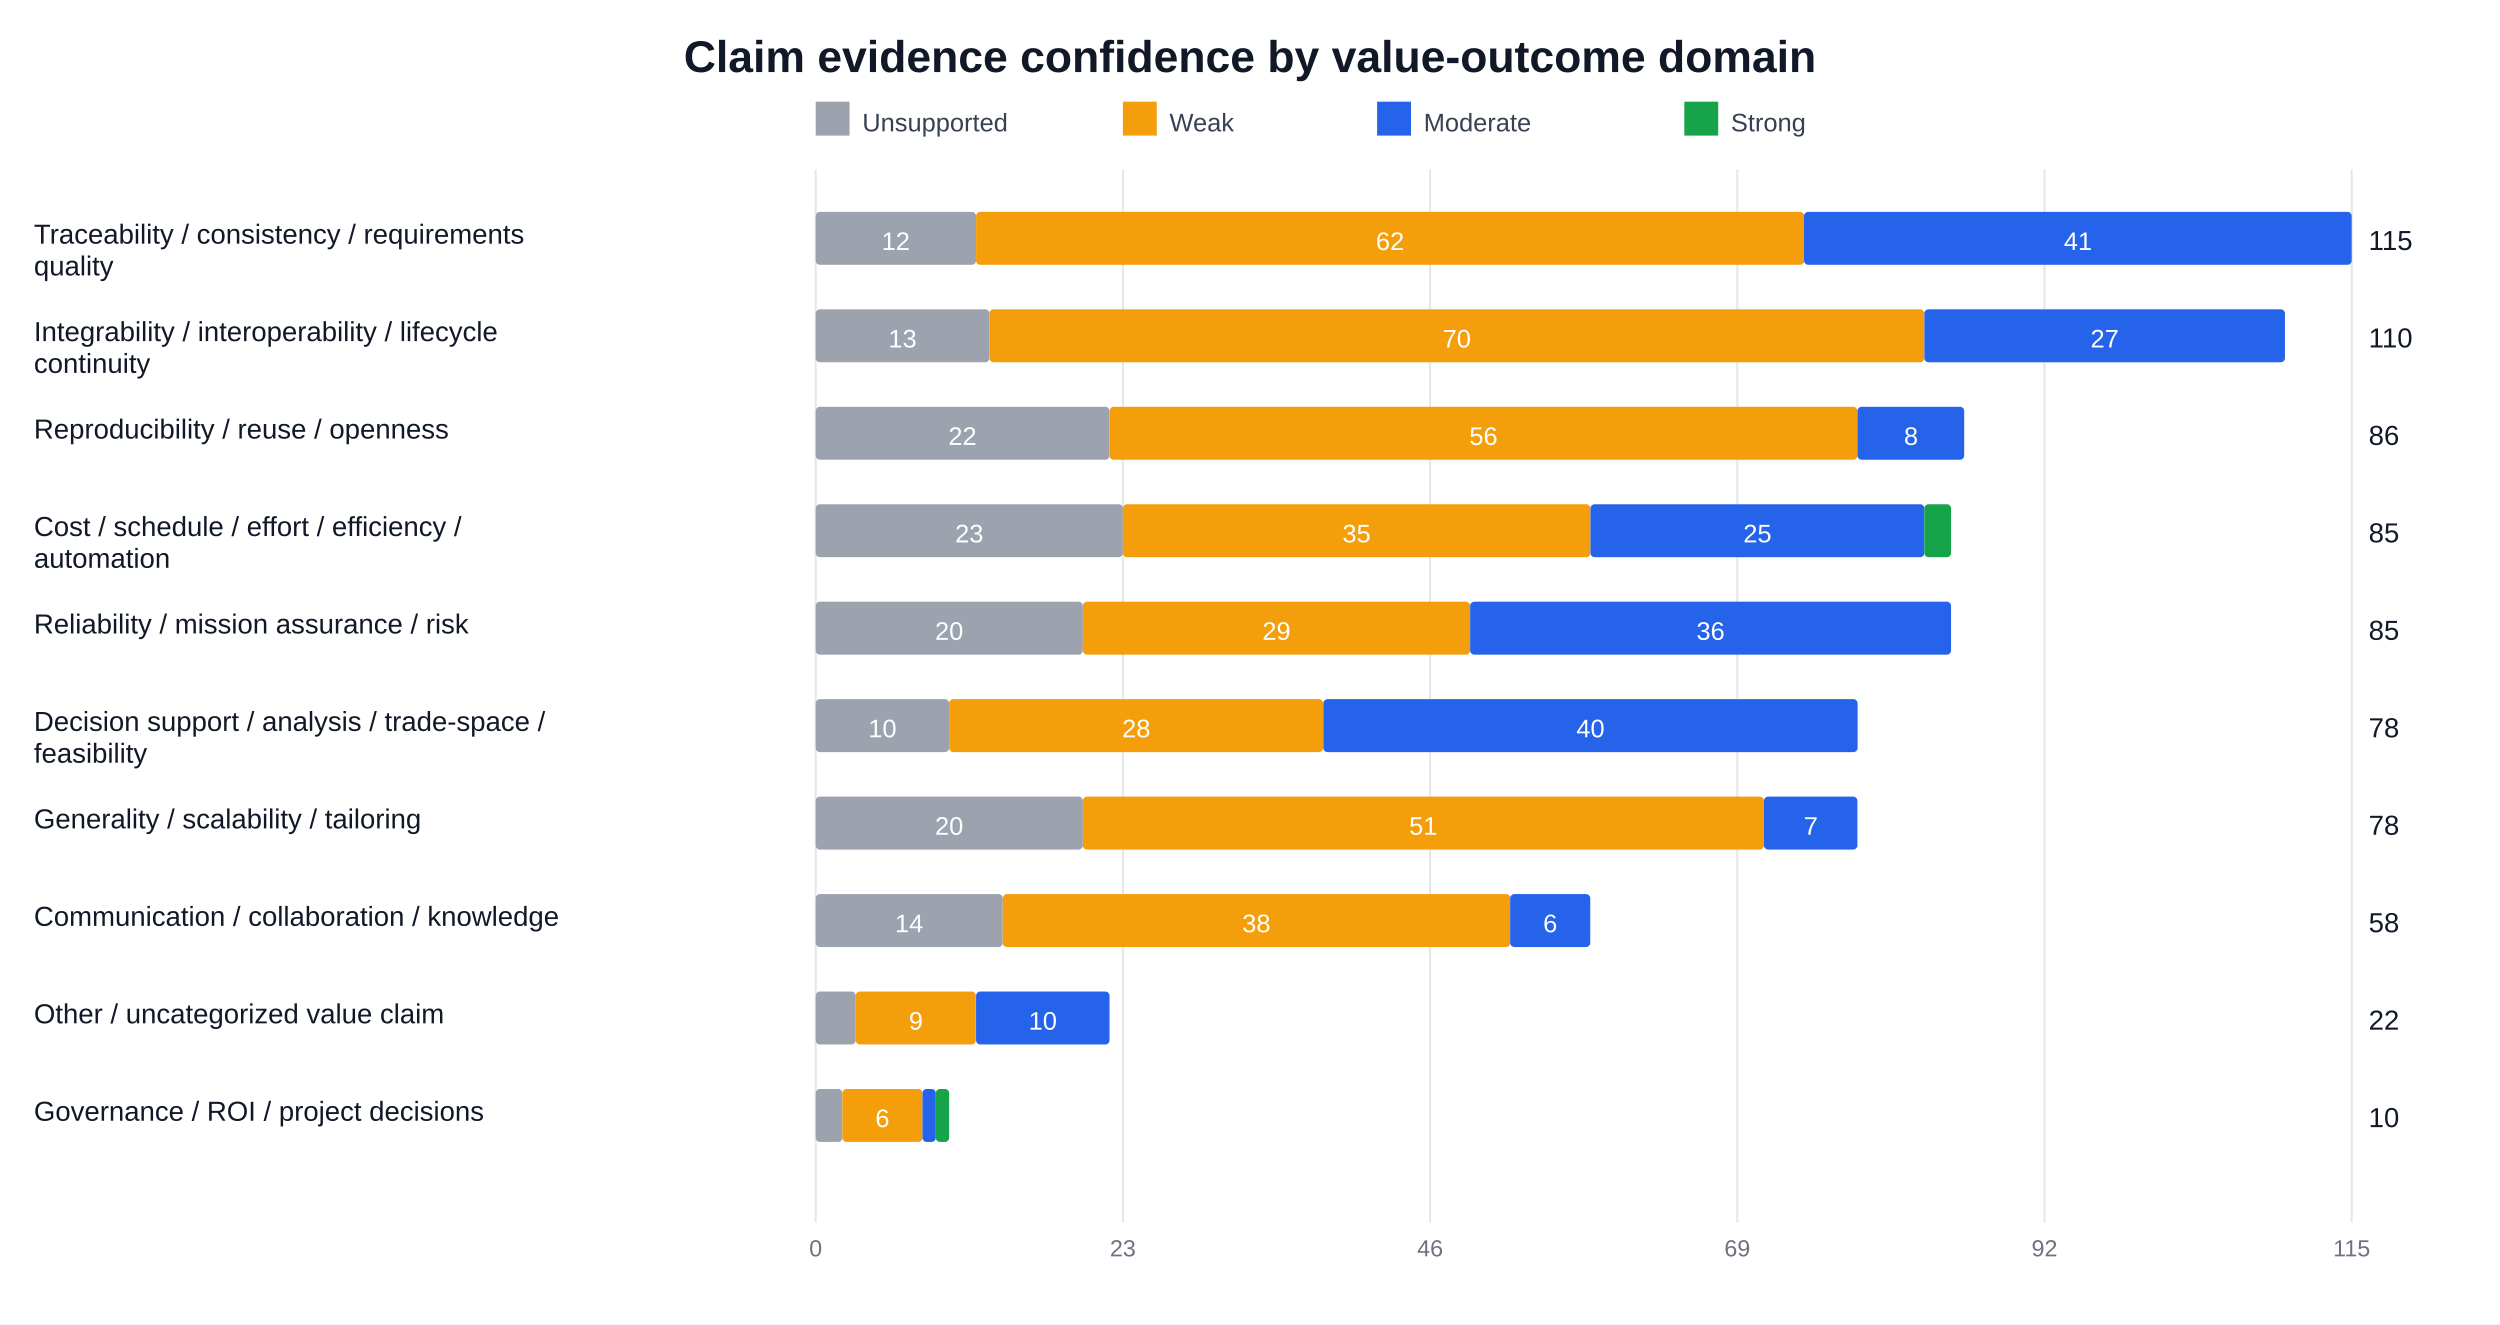
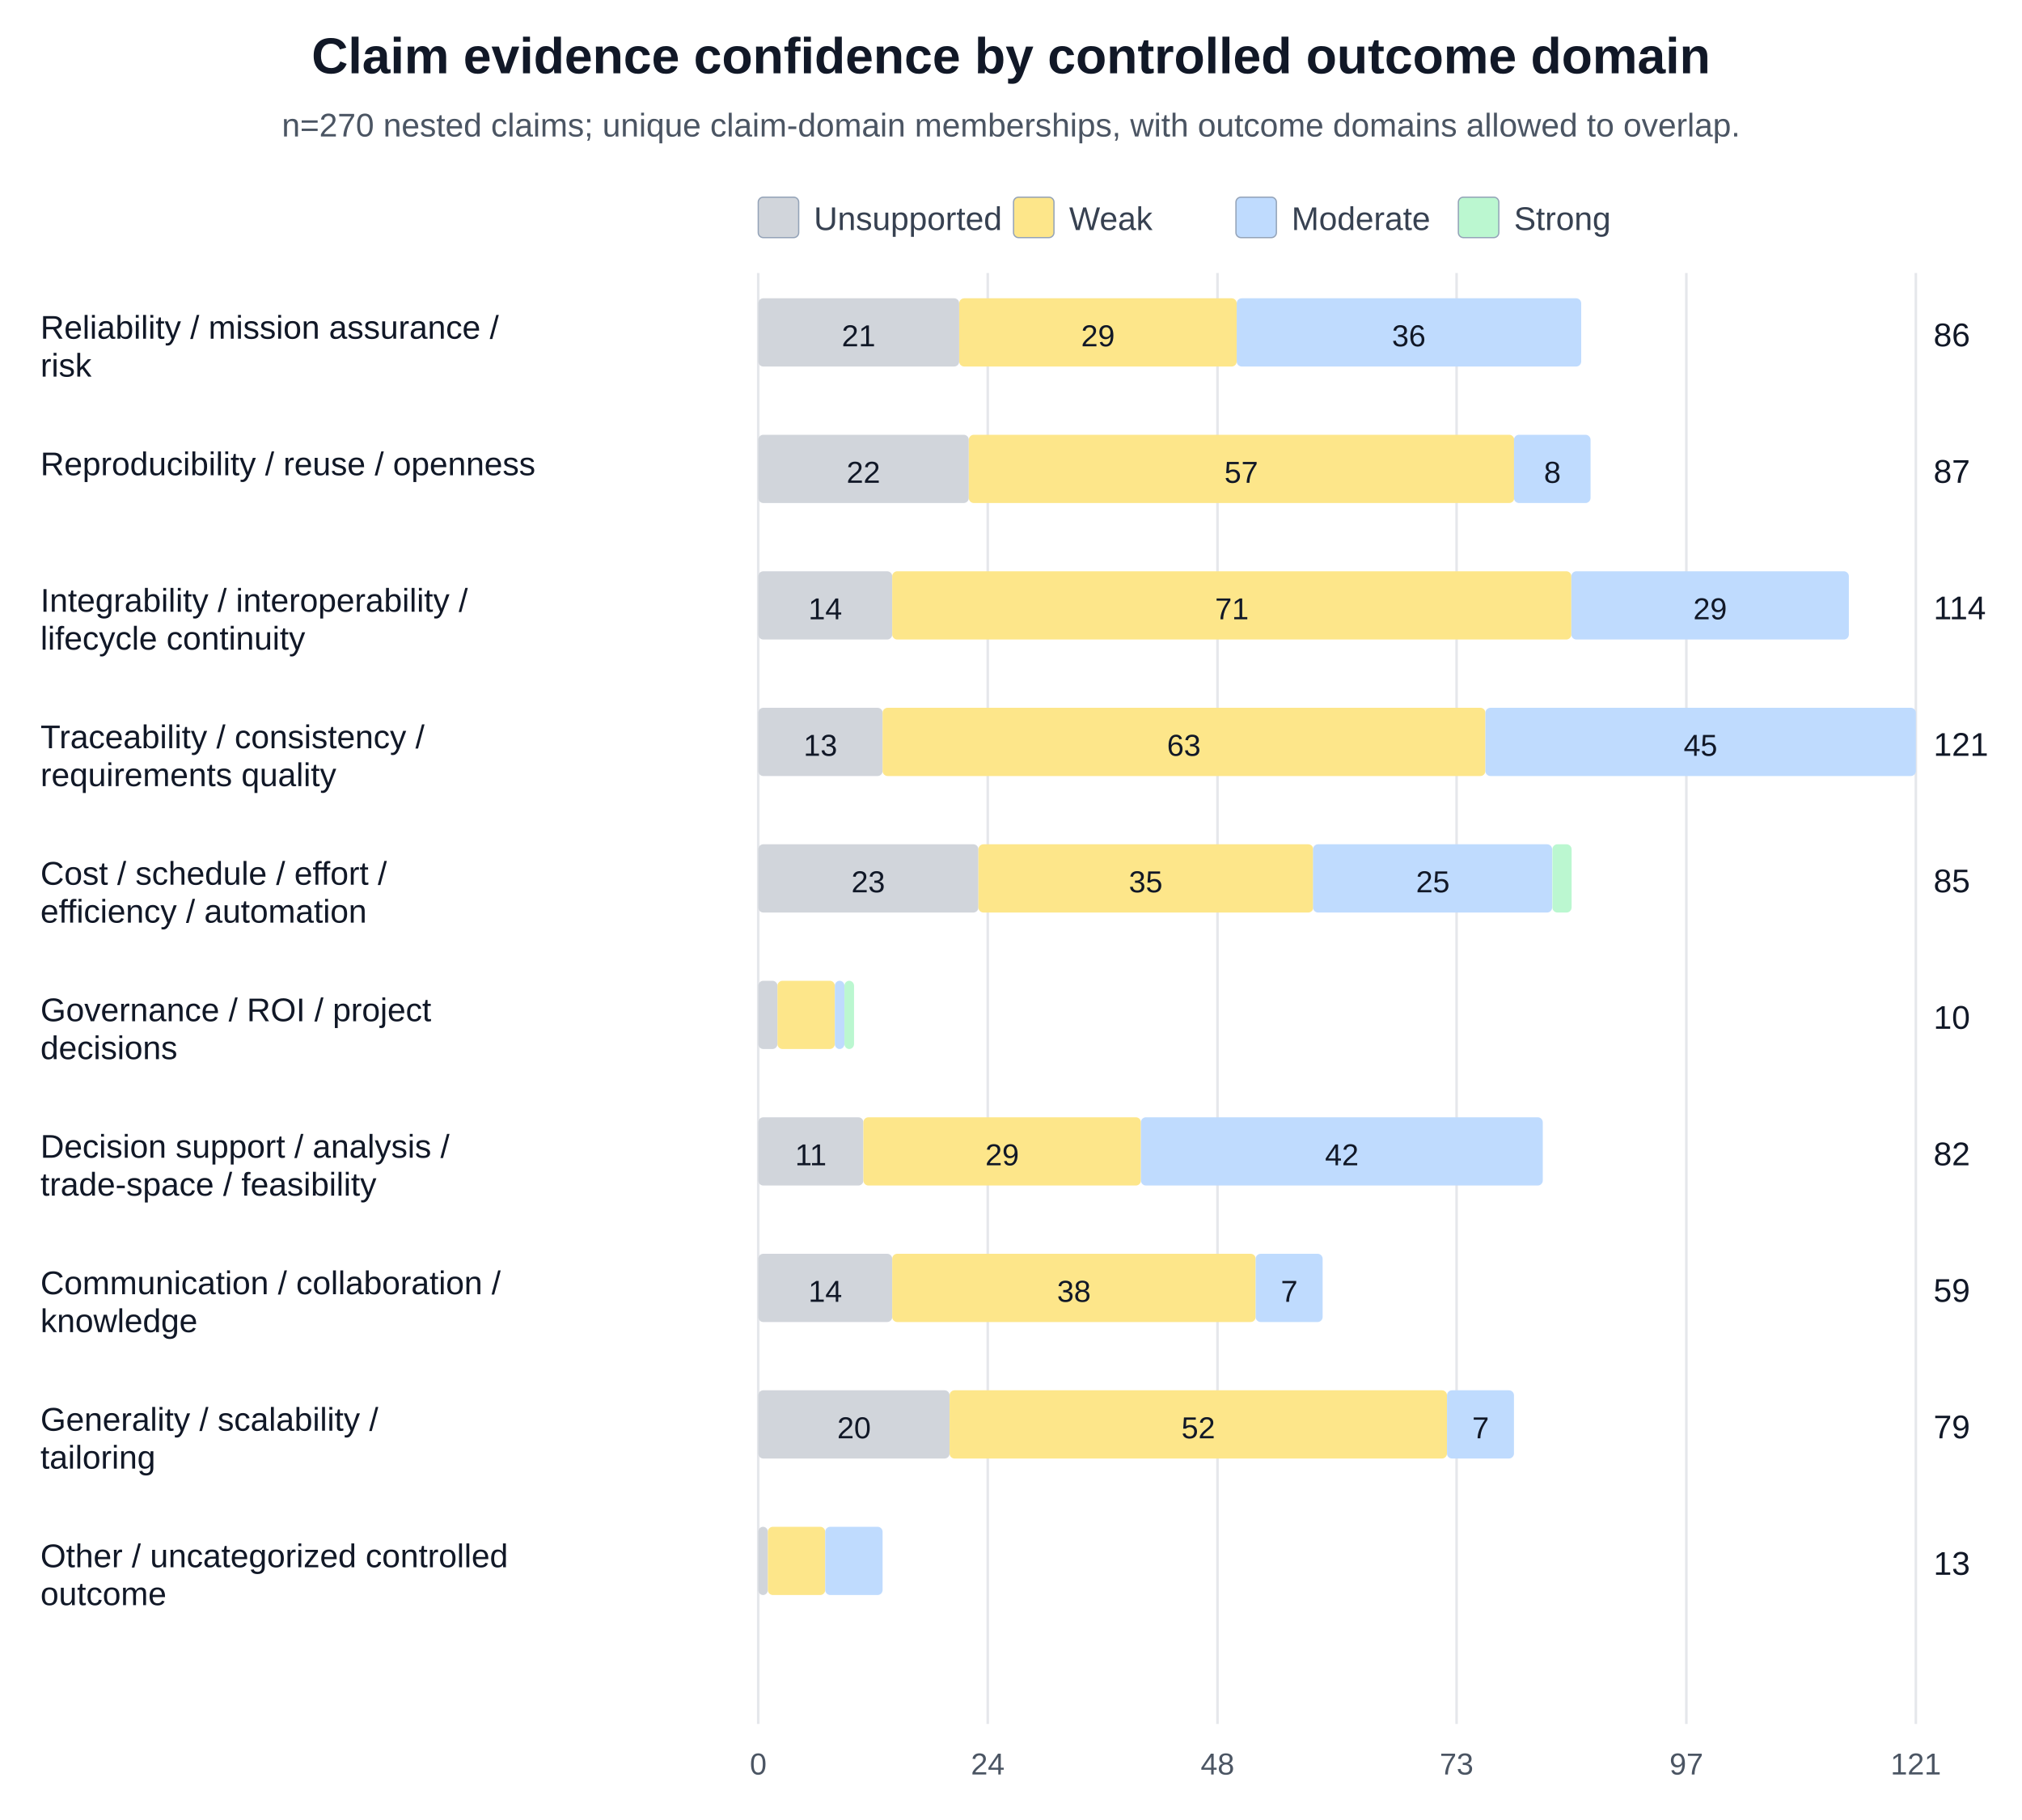
- <svg xmlns="http://www.w3.org/2000/svg" width="1180" height="625" viewBox="0 0 1180 625">
-   <rect x="0" y="0" width="1180" height="625" fill="white" />
+ <svg xmlns="http://www.w3.org/2000/svg" width="800" height="720" viewBox="0 0 800 720" role="img" aria-label="Claim evidence confidence by controlled outcome domain">
+   <rect x="0" y="0" width="800" height="720" fill="white" />
  <g font-family="Arial, Helvetica, sans-serif">
-     <text x="590.0" y="34.0" font-size="21" text-anchor="middle" font-weight="bold" fill="#111827">Claim evidence confidence by value-outcome domain</text>
-     <rect x="385" y="48" width="16" height="16" fill="#9CA3AF" />
-     <text x="407.0" y="62.0" font-size="12" text-anchor="start" font-weight="normal" fill="#374151">Unsupported</text>
-     <rect x="530" y="48" width="16" height="16" fill="#F59E0B" />
-     <text x="552.0" y="62.0" font-size="12" text-anchor="start" font-weight="normal" fill="#374151">Weak</text>
-     <rect x="650" y="48" width="16" height="16" fill="#2563EB" />
-     <text x="672.0" y="62.0" font-size="12" text-anchor="start" font-weight="normal" fill="#374151">Moderate</text>
-     <rect x="795" y="48" width="16" height="16" fill="#16A34A" />
-     <text x="817.0" y="62.0" font-size="12" text-anchor="start" font-weight="normal" fill="#374151">Strong</text>
-     <line x1="385.0" y1="80" x2="385.0" y2="577" stroke="#E5E7EB" stroke-width="1" />
-     <text x="385.0" y="593.0" font-size="11" text-anchor="middle" font-weight="normal" fill="#6B7280">0</text>
-     <line x1="530.0" y1="80" x2="530.0" y2="577" stroke="#E5E7EB" stroke-width="1" />
-     <text x="530.0" y="593.0" font-size="11" text-anchor="middle" font-weight="normal" fill="#6B7280">23</text>
-     <line x1="675.0" y1="80" x2="675.0" y2="577" stroke="#E5E7EB" stroke-width="1" />
-     <text x="675.0" y="593.0" font-size="11" text-anchor="middle" font-weight="normal" fill="#6B7280">46</text>
-     <line x1="820.0" y1="80" x2="820.0" y2="577" stroke="#E5E7EB" stroke-width="1" />
-     <text x="820.0" y="593.0" font-size="11" text-anchor="middle" font-weight="normal" fill="#6B7280">69</text>
-     <line x1="965.0" y1="80" x2="965.0" y2="577" stroke="#E5E7EB" stroke-width="1" />
-     <text x="965.0" y="593.0" font-size="11" text-anchor="middle" font-weight="normal" fill="#6B7280">92</text>
-     <line x1="1110.0" y1="80" x2="1110.0" y2="577" stroke="#E5E7EB" stroke-width="1" />
-     <text x="1110.0" y="593.0" font-size="11" text-anchor="middle" font-weight="normal" fill="#6B7280">115</text>
-     <text x="16.0" y="115.0" font-size="13" text-anchor="start" font-weight="normal" fill="#111827">Traceability / consistency / requirements</text>
-     <text x="16.0" y="130.0" font-size="13" text-anchor="start" font-weight="normal" fill="#111827">quality</text>
-     <rect x="385.0" y="100" width="75.7" height="25" rx="2" fill="#9CA3AF" />
-     <text x="422.8" y="118.0" font-size="12" text-anchor="middle" font-weight="normal" fill="white">12</text>
-     <rect x="460.7" y="100" width="390.9" height="25" rx="2" fill="#F59E0B" />
-     <text x="656.1" y="118.0" font-size="12" text-anchor="middle" font-weight="normal" fill="white">62</text>
-     <rect x="851.5" y="100" width="258.5" height="25" rx="2" fill="#2563EB" />
-     <text x="980.8" y="118.0" font-size="12" text-anchor="middle" font-weight="normal" fill="white">41</text>
-     <text x="1118.0" y="118.0" font-size="13" text-anchor="start" font-weight="normal" fill="#111827">115</text>
-     <text x="16.0" y="161.0" font-size="13" text-anchor="start" font-weight="normal" fill="#111827">Integrability / interoperability / lifecycle</text>
-     <text x="16.0" y="176.0" font-size="13" text-anchor="start" font-weight="normal" fill="#111827">continuity</text>
-     <rect x="385.0" y="146" width="82.0" height="25" rx="2" fill="#9CA3AF" />
-     <text x="426.0" y="164.0" font-size="12" text-anchor="middle" font-weight="normal" fill="white">13</text>
-     <rect x="467.0" y="146" width="441.3" height="25" rx="2" fill="#F59E0B" />
-     <text x="687.6" y="164.0" font-size="12" text-anchor="middle" font-weight="normal" fill="white">70</text>
-     <rect x="908.3" y="146" width="170.2" height="25" rx="2" fill="#2563EB" />
-     <text x="993.4" y="164.0" font-size="12" text-anchor="middle" font-weight="normal" fill="white">27</text>
-     <text x="1118.0" y="164.0" font-size="13" text-anchor="start" font-weight="normal" fill="#111827">110</text>
-     <text x="16.0" y="207.0" font-size="13" text-anchor="start" font-weight="normal" fill="#111827">Reproducibility / reuse / openness</text>
-     <rect x="385.0" y="192" width="138.7" height="25" rx="2" fill="#9CA3AF" />
-     <text x="454.3" y="210.0" font-size="12" text-anchor="middle" font-weight="normal" fill="white">22</text>
-     <rect x="523.7" y="192" width="353.0" height="25" rx="2" fill="#F59E0B" />
-     <text x="700.2" y="210.0" font-size="12" text-anchor="middle" font-weight="normal" fill="white">56</text>
-     <rect x="876.7" y="192" width="50.4" height="25" rx="2" fill="#2563EB" />
-     <text x="902.0" y="210.0" font-size="12" text-anchor="middle" font-weight="normal" fill="white">8</text>
-     <text x="1118.0" y="210.0" font-size="13" text-anchor="start" font-weight="normal" fill="#111827">86</text>
-     <text x="16.0" y="253.0" font-size="13" text-anchor="start" font-weight="normal" fill="#111827">Cost / schedule / effort / efficiency /</text>
-     <text x="16.0" y="268.0" font-size="13" text-anchor="start" font-weight="normal" fill="#111827">automation</text>
-     <rect x="385.0" y="238" width="145.0" height="25" rx="2" fill="#9CA3AF" />
-     <text x="457.5" y="256.0" font-size="12" text-anchor="middle" font-weight="normal" fill="white">23</text>
-     <rect x="530.0" y="238" width="220.7" height="25" rx="2" fill="#F59E0B" />
-     <text x="640.3" y="256.0" font-size="12" text-anchor="middle" font-weight="normal" fill="white">35</text>
-     <rect x="750.7" y="238" width="157.6" height="25" rx="2" fill="#2563EB" />
-     <text x="829.5" y="256.0" font-size="12" text-anchor="middle" font-weight="normal" fill="white">25</text>
-     <rect x="908.3" y="238" width="12.6" height="25" rx="2" fill="#16A34A" />
-     <text x="1118.0" y="256.0" font-size="13" text-anchor="start" font-weight="normal" fill="#111827">85</text>
-     <text x="16.0" y="299.0" font-size="13" text-anchor="start" font-weight="normal" fill="#111827">Reliability / mission assurance / risk</text>
-     <rect x="385.0" y="284" width="126.1" height="25" rx="2" fill="#9CA3AF" />
-     <text x="448.0" y="302.0" font-size="12" text-anchor="middle" font-weight="normal" fill="white">20</text>
-     <rect x="511.1" y="284" width="182.8" height="25" rx="2" fill="#F59E0B" />
-     <text x="602.5" y="302.0" font-size="12" text-anchor="middle" font-weight="normal" fill="white">29</text>
-     <rect x="693.9" y="284" width="227.0" height="25" rx="2" fill="#2563EB" />
-     <text x="807.4" y="302.0" font-size="12" text-anchor="middle" font-weight="normal" fill="white">36</text>
-     <text x="1118.0" y="302.0" font-size="13" text-anchor="start" font-weight="normal" fill="#111827">85</text>
-     <text x="16.0" y="345.0" font-size="13" text-anchor="start" font-weight="normal" fill="#111827">Decision support / analysis / trade-space /</text>
-     <text x="16.0" y="360.0" font-size="13" text-anchor="start" font-weight="normal" fill="#111827">feasibility</text>
-     <rect x="385.0" y="330" width="63.0" height="25" rx="2" fill="#9CA3AF" />
-     <text x="416.5" y="348.0" font-size="12" text-anchor="middle" font-weight="normal" fill="white">10</text>
-     <rect x="448.0" y="330" width="176.5" height="25" rx="2" fill="#F59E0B" />
-     <text x="536.3" y="348.0" font-size="12" text-anchor="middle" font-weight="normal" fill="white">28</text>
-     <rect x="624.6" y="330" width="252.2" height="25" rx="2" fill="#2563EB" />
-     <text x="750.7" y="348.0" font-size="12" text-anchor="middle" font-weight="normal" fill="white">40</text>
-     <text x="1118.0" y="348.0" font-size="13" text-anchor="start" font-weight="normal" fill="#111827">78</text>
-     <text x="16.0" y="391.0" font-size="13" text-anchor="start" font-weight="normal" fill="#111827">Generality / scalability / tailoring</text>
-     <rect x="385.0" y="376" width="126.1" height="25" rx="2" fill="#9CA3AF" />
-     <text x="448.0" y="394.0" font-size="12" text-anchor="middle" font-weight="normal" fill="white">20</text>
-     <rect x="511.1" y="376" width="321.5" height="25" rx="2" fill="#F59E0B" />
-     <text x="671.8" y="394.0" font-size="12" text-anchor="middle" font-weight="normal" fill="white">51</text>
-     <rect x="832.6" y="376" width="44.1" height="25" rx="2" fill="#2563EB" />
-     <text x="854.7" y="394.0" font-size="12" text-anchor="middle" font-weight="normal" fill="white">7</text>
-     <text x="1118.0" y="394.0" font-size="13" text-anchor="start" font-weight="normal" fill="#111827">78</text>
-     <text x="16.0" y="437.0" font-size="13" text-anchor="start" font-weight="normal" fill="#111827">Communication / collaboration / knowledge</text>
-     <rect x="385.0" y="422" width="88.3" height="25" rx="2" fill="#9CA3AF" />
-     <text x="429.1" y="440.0" font-size="12" text-anchor="middle" font-weight="normal" fill="white">14</text>
-     <rect x="473.3" y="422" width="239.6" height="25" rx="2" fill="#F59E0B" />
-     <text x="593.0" y="440.0" font-size="12" text-anchor="middle" font-weight="normal" fill="white">38</text>
-     <rect x="712.8" y="422" width="37.8" height="25" rx="2" fill="#2563EB" />
-     <text x="731.7" y="440.0" font-size="12" text-anchor="middle" font-weight="normal" fill="white">6</text>
-     <text x="1118.0" y="440.0" font-size="13" text-anchor="start" font-weight="normal" fill="#111827">58</text>
-     <text x="16.0" y="483.0" font-size="13" text-anchor="start" font-weight="normal" fill="#111827">Other / uncategorized value claim</text>
-     <rect x="385.0" y="468" width="18.9" height="25" rx="2" fill="#9CA3AF" />
-     <rect x="403.9" y="468" width="56.7" height="25" rx="2" fill="#F59E0B" />
-     <text x="432.3" y="486.0" font-size="12" text-anchor="middle" font-weight="normal" fill="white">9</text>
-     <rect x="460.7" y="468" width="63.0" height="25" rx="2" fill="#2563EB" />
-     <text x="492.2" y="486.0" font-size="12" text-anchor="middle" font-weight="normal" fill="white">10</text>
-     <text x="1118.0" y="486.0" font-size="13" text-anchor="start" font-weight="normal" fill="#111827">22</text>
-     <text x="16.0" y="529.0" font-size="13" text-anchor="start" font-weight="normal" fill="#111827">Governance / ROI / project decisions</text>
-     <rect x="385.0" y="514" width="12.6" height="25" rx="2" fill="#9CA3AF" />
-     <rect x="397.6" y="514" width="37.8" height="25" rx="2" fill="#F59E0B" />
-     <text x="416.5" y="532.0" font-size="12" text-anchor="middle" font-weight="normal" fill="white">6</text>
-     <rect x="435.4" y="514" width="6.3" height="25" rx="2" fill="#2563EB" />
-     <rect x="441.7" y="514" width="6.3" height="25" rx="2" fill="#16A34A" />
-     <text x="1118.0" y="532.0" font-size="13" text-anchor="start" font-weight="normal" fill="#111827">10</text>
+     <text x="400.0" y="29.0" font-size="20" text-anchor="middle" font-weight="bold" fill="#111827">Claim evidence confidence by controlled outcome domain</text>
+     <text x="400.0" y="54.0" font-size="13" text-anchor="middle" font-weight="normal" fill="#4B5563">n=270 nested claims; unique claim-domain memberships, with outcome domains allowed to overlap.</text>
+     <rect x="300" y="78" width="16" height="16" rx="2" fill="#D1D5DB" stroke="#94A3B8" stroke-width="0.5" />
+     <text x="322.0" y="91.0" font-size="13" text-anchor="start" font-weight="normal" fill="#374151">Unsupported</text>
+     <rect x="401" y="78" width="16" height="16" rx="2" fill="#FDE68A" stroke="#94A3B8" stroke-width="0.5" />
+     <text x="423.0" y="91.0" font-size="13" text-anchor="start" font-weight="normal" fill="#374151">Weak</text>
+     <rect x="489" y="78" width="16" height="16" rx="2" fill="#BFDBFE" stroke="#94A3B8" stroke-width="0.5" />
+     <text x="511.0" y="91.0" font-size="13" text-anchor="start" font-weight="normal" fill="#374151">Moderate</text>
+     <rect x="577" y="78" width="16" height="16" rx="2" fill="#BBF7D0" stroke="#94A3B8" stroke-width="0.5" />
+     <text x="599.0" y="91.0" font-size="13" text-anchor="start" font-weight="normal" fill="#374151">Strong</text>
+     <line x1="300.0" y1="108" x2="300.0" y2="682" stroke="#E5E7EB" stroke-width="1" />
+     <text x="300.0" y="702.0" font-size="12" text-anchor="middle" font-weight="normal" fill="#4B5563">0</text>
+     <line x1="390.8" y1="108" x2="390.8" y2="682" stroke="#E5E7EB" stroke-width="1" />
+     <text x="390.8" y="702.0" font-size="12" text-anchor="middle" font-weight="normal" fill="#4B5563">24</text>
+     <line x1="481.7" y1="108" x2="481.7" y2="682" stroke="#E5E7EB" stroke-width="1" />
+     <text x="481.7" y="702.0" font-size="12" text-anchor="middle" font-weight="normal" fill="#4B5563">48</text>
+     <line x1="576.3" y1="108" x2="576.3" y2="682" stroke="#E5E7EB" stroke-width="1" />
+     <text x="576.3" y="702.0" font-size="12" text-anchor="middle" font-weight="normal" fill="#4B5563">73</text>
+     <line x1="667.2" y1="108" x2="667.2" y2="682" stroke="#E5E7EB" stroke-width="1" />
+     <text x="667.2" y="702.0" font-size="12" text-anchor="middle" font-weight="normal" fill="#4B5563">97</text>
+     <line x1="758.0" y1="108" x2="758.0" y2="682" stroke="#E5E7EB" stroke-width="1" />
+     <text x="758.0" y="702.0" font-size="12" text-anchor="middle" font-weight="normal" fill="#4B5563">121</text>
+     <text x="16.0" y="134.0" font-size="13" text-anchor="start" font-weight="normal" fill="#111827">Reliability / mission assurance /</text>
+     <text x="16.0" y="149.0" font-size="13" text-anchor="start" font-weight="normal" fill="#111827">risk</text>
+     <rect x="300.0" y="118" width="79.5" height="27" rx="2" fill="#D1D5DB" />
+     <text x="339.7" y="137.0" font-size="12" text-anchor="middle" font-weight="normal" fill="#111827">21</text>
+     <rect x="379.5" y="118" width="109.8" height="27" rx="2" fill="#FDE68A" />
+     <text x="434.4" y="137.0" font-size="12" text-anchor="middle" font-weight="normal" fill="#111827">29</text>
+     <rect x="489.3" y="118" width="136.3" height="27" rx="2" fill="#BFDBFE" />
+     <text x="557.4" y="137.0" font-size="12" text-anchor="middle" font-weight="normal" fill="#111827">36</text>
+     <text x="765.0" y="137.0" font-size="13" text-anchor="start" font-weight="normal" fill="#111827">86</text>
+     <text x="16.0" y="188.0" font-size="13" text-anchor="start" font-weight="normal" fill="#111827">Reproducibility / reuse / openness</text>
+     <rect x="300.0" y="172" width="83.3" height="27" rx="2" fill="#D1D5DB" />
+     <text x="341.6" y="191.0" font-size="12" text-anchor="middle" font-weight="normal" fill="#111827">22</text>
+     <rect x="383.3" y="172" width="215.8" height="27" rx="2" fill="#FDE68A" />
+     <text x="491.1" y="191.0" font-size="12" text-anchor="middle" font-weight="normal" fill="#111827">57</text>
+     <rect x="599.0" y="172" width="30.3" height="27" rx="2" fill="#BFDBFE" />
+     <text x="614.2" y="191.0" font-size="12" text-anchor="middle" font-weight="normal" fill="#111827">8</text>
+     <text x="765.0" y="191.0" font-size="13" text-anchor="start" font-weight="normal" fill="#111827">87</text>
+     <text x="16.0" y="242.0" font-size="13" text-anchor="start" font-weight="normal" fill="#111827">Integrability / interoperability /</text>
+     <text x="16.0" y="257.0" font-size="13" text-anchor="start" font-weight="normal" fill="#111827">lifecycle continuity</text>
+     <rect x="300.0" y="226" width="53.0" height="27" rx="2" fill="#D1D5DB" />
+     <text x="326.5" y="245.0" font-size="12" text-anchor="middle" font-weight="normal" fill="#111827">14</text>
+     <rect x="353.0" y="226" width="268.7" height="27" rx="2" fill="#FDE68A" />
+     <text x="487.4" y="245.0" font-size="12" text-anchor="middle" font-weight="normal" fill="#111827">71</text>
+     <rect x="621.7" y="226" width="109.8" height="27" rx="2" fill="#BFDBFE" />
+     <text x="676.6" y="245.0" font-size="12" text-anchor="middle" font-weight="normal" fill="#111827">29</text>
+     <text x="765.0" y="245.0" font-size="13" text-anchor="start" font-weight="normal" fill="#111827">114</text>
+     <text x="16.0" y="296.0" font-size="13" text-anchor="start" font-weight="normal" fill="#111827">Traceability / consistency /</text>
+     <text x="16.0" y="311.0" font-size="13" text-anchor="start" font-weight="normal" fill="#111827">requirements quality</text>
+     <rect x="300.0" y="280" width="49.2" height="27" rx="2" fill="#D1D5DB" />
+     <text x="324.6" y="299.0" font-size="12" text-anchor="middle" font-weight="normal" fill="#111827">13</text>
+     <rect x="349.2" y="280" width="238.5" height="27" rx="2" fill="#FDE68A" />
+     <text x="468.4" y="299.0" font-size="12" text-anchor="middle" font-weight="normal" fill="#111827">63</text>
+     <rect x="587.7" y="280" width="170.3" height="27" rx="2" fill="#BFDBFE" />
+     <text x="672.8" y="299.0" font-size="12" text-anchor="middle" font-weight="normal" fill="#111827">45</text>
+     <text x="765.0" y="299.0" font-size="13" text-anchor="start" font-weight="normal" fill="#111827">121</text>
+     <text x="16.0" y="350.0" font-size="13" text-anchor="start" font-weight="normal" fill="#111827">Cost / schedule / effort /</text>
+     <text x="16.0" y="365.0" font-size="13" text-anchor="start" font-weight="normal" fill="#111827">efficiency / automation</text>
+     <rect x="300.0" y="334" width="87.1" height="27" rx="2" fill="#D1D5DB" />
+     <text x="343.5" y="353.0" font-size="12" text-anchor="middle" font-weight="normal" fill="#111827">23</text>
+     <rect x="387.1" y="334" width="132.5" height="27" rx="2" fill="#FDE68A" />
+     <text x="453.3" y="353.0" font-size="12" text-anchor="middle" font-weight="normal" fill="#111827">35</text>
+     <rect x="519.5" y="334" width="94.6" height="27" rx="2" fill="#BFDBFE" />
+     <text x="566.9" y="353.0" font-size="12" text-anchor="middle" font-weight="normal" fill="#111827">25</text>
+     <rect x="614.2" y="334" width="7.6" height="27" rx="2" fill="#BBF7D0" />
+     <text x="765.0" y="353.0" font-size="13" text-anchor="start" font-weight="normal" fill="#111827">85</text>
+     <text x="16.0" y="404.0" font-size="13" text-anchor="start" font-weight="normal" fill="#111827">Governance / ROI / project</text>
+     <text x="16.0" y="419.0" font-size="13" text-anchor="start" font-weight="normal" fill="#111827">decisions</text>
+     <rect x="300.0" y="388" width="7.6" height="27" rx="2" fill="#D1D5DB" />
+     <rect x="307.6" y="388" width="22.7" height="27" rx="2" fill="#FDE68A" />
+     <rect x="330.3" y="388" width="3.8" height="27" rx="2" fill="#BFDBFE" />
+     <rect x="334.1" y="388" width="3.8" height="27" rx="2" fill="#BBF7D0" />
+     <text x="765.0" y="407.0" font-size="13" text-anchor="start" font-weight="normal" fill="#111827">10</text>
+     <text x="16.0" y="458.0" font-size="13" text-anchor="start" font-weight="normal" fill="#111827">Decision support / analysis /</text>
+     <text x="16.0" y="473.0" font-size="13" text-anchor="start" font-weight="normal" fill="#111827">trade-space / feasibility</text>
+     <rect x="300.0" y="442" width="41.6" height="27" rx="2" fill="#D1D5DB" />
+     <text x="320.8" y="461.0" font-size="12" text-anchor="middle" font-weight="normal" fill="#111827">11</text>
+     <rect x="341.6" y="442" width="109.8" height="27" rx="2" fill="#FDE68A" />
+     <text x="396.5" y="461.0" font-size="12" text-anchor="middle" font-weight="normal" fill="#111827">29</text>
+     <rect x="451.4" y="442" width="159.0" height="27" rx="2" fill="#BFDBFE" />
+     <text x="530.9" y="461.0" font-size="12" text-anchor="middle" font-weight="normal" fill="#111827">42</text>
+     <text x="765.0" y="461.0" font-size="13" text-anchor="start" font-weight="normal" fill="#111827">82</text>
+     <text x="16.0" y="512.0" font-size="13" text-anchor="start" font-weight="normal" fill="#111827">Communication / collaboration /</text>
+     <text x="16.0" y="527.0" font-size="13" text-anchor="start" font-weight="normal" fill="#111827">knowledge</text>
+     <rect x="300.0" y="496" width="53.0" height="27" rx="2" fill="#D1D5DB" />
+     <text x="326.5" y="515.0" font-size="12" text-anchor="middle" font-weight="normal" fill="#111827">14</text>
+     <rect x="353.0" y="496" width="143.8" height="27" rx="2" fill="#FDE68A" />
+     <text x="424.9" y="515.0" font-size="12" text-anchor="middle" font-weight="normal" fill="#111827">38</text>
+     <rect x="496.8" y="496" width="26.5" height="27" rx="2" fill="#BFDBFE" />
+     <text x="510.1" y="515.0" font-size="12" text-anchor="middle" font-weight="normal" fill="#111827">7</text>
+     <text x="765.0" y="515.0" font-size="13" text-anchor="start" font-weight="normal" fill="#111827">59</text>
+     <text x="16.0" y="566.0" font-size="13" text-anchor="start" font-weight="normal" fill="#111827">Generality / scalability /</text>
+     <text x="16.0" y="581.0" font-size="13" text-anchor="start" font-weight="normal" fill="#111827">tailoring</text>
+     <rect x="300.0" y="550" width="75.7" height="27" rx="2" fill="#D1D5DB" />
+     <text x="337.9" y="569.0" font-size="12" text-anchor="middle" font-weight="normal" fill="#111827">20</text>
+     <rect x="375.7" y="550" width="196.8" height="27" rx="2" fill="#FDE68A" />
+     <text x="474.1" y="569.0" font-size="12" text-anchor="middle" font-weight="normal" fill="#111827">52</text>
+     <rect x="572.5" y="550" width="26.5" height="27" rx="2" fill="#BFDBFE" />
+     <text x="585.8" y="569.0" font-size="12" text-anchor="middle" font-weight="normal" fill="#111827">7</text>
+     <text x="765.0" y="569.0" font-size="13" text-anchor="start" font-weight="normal" fill="#111827">79</text>
+     <text x="16.0" y="620.0" font-size="13" text-anchor="start" font-weight="normal" fill="#111827">Other / uncategorized controlled</text>
+     <text x="16.0" y="635.0" font-size="13" text-anchor="start" font-weight="normal" fill="#111827">outcome</text>
+     <rect x="300.0" y="604" width="3.8" height="27" rx="2" fill="#D1D5DB" />
+     <rect x="303.8" y="604" width="22.7" height="27" rx="2" fill="#FDE68A" />
+     <rect x="326.5" y="604" width="22.7" height="27" rx="2" fill="#BFDBFE" />
+     <text x="765.0" y="623.0" font-size="13" text-anchor="start" font-weight="normal" fill="#111827">13</text>
  </g>
</svg>
